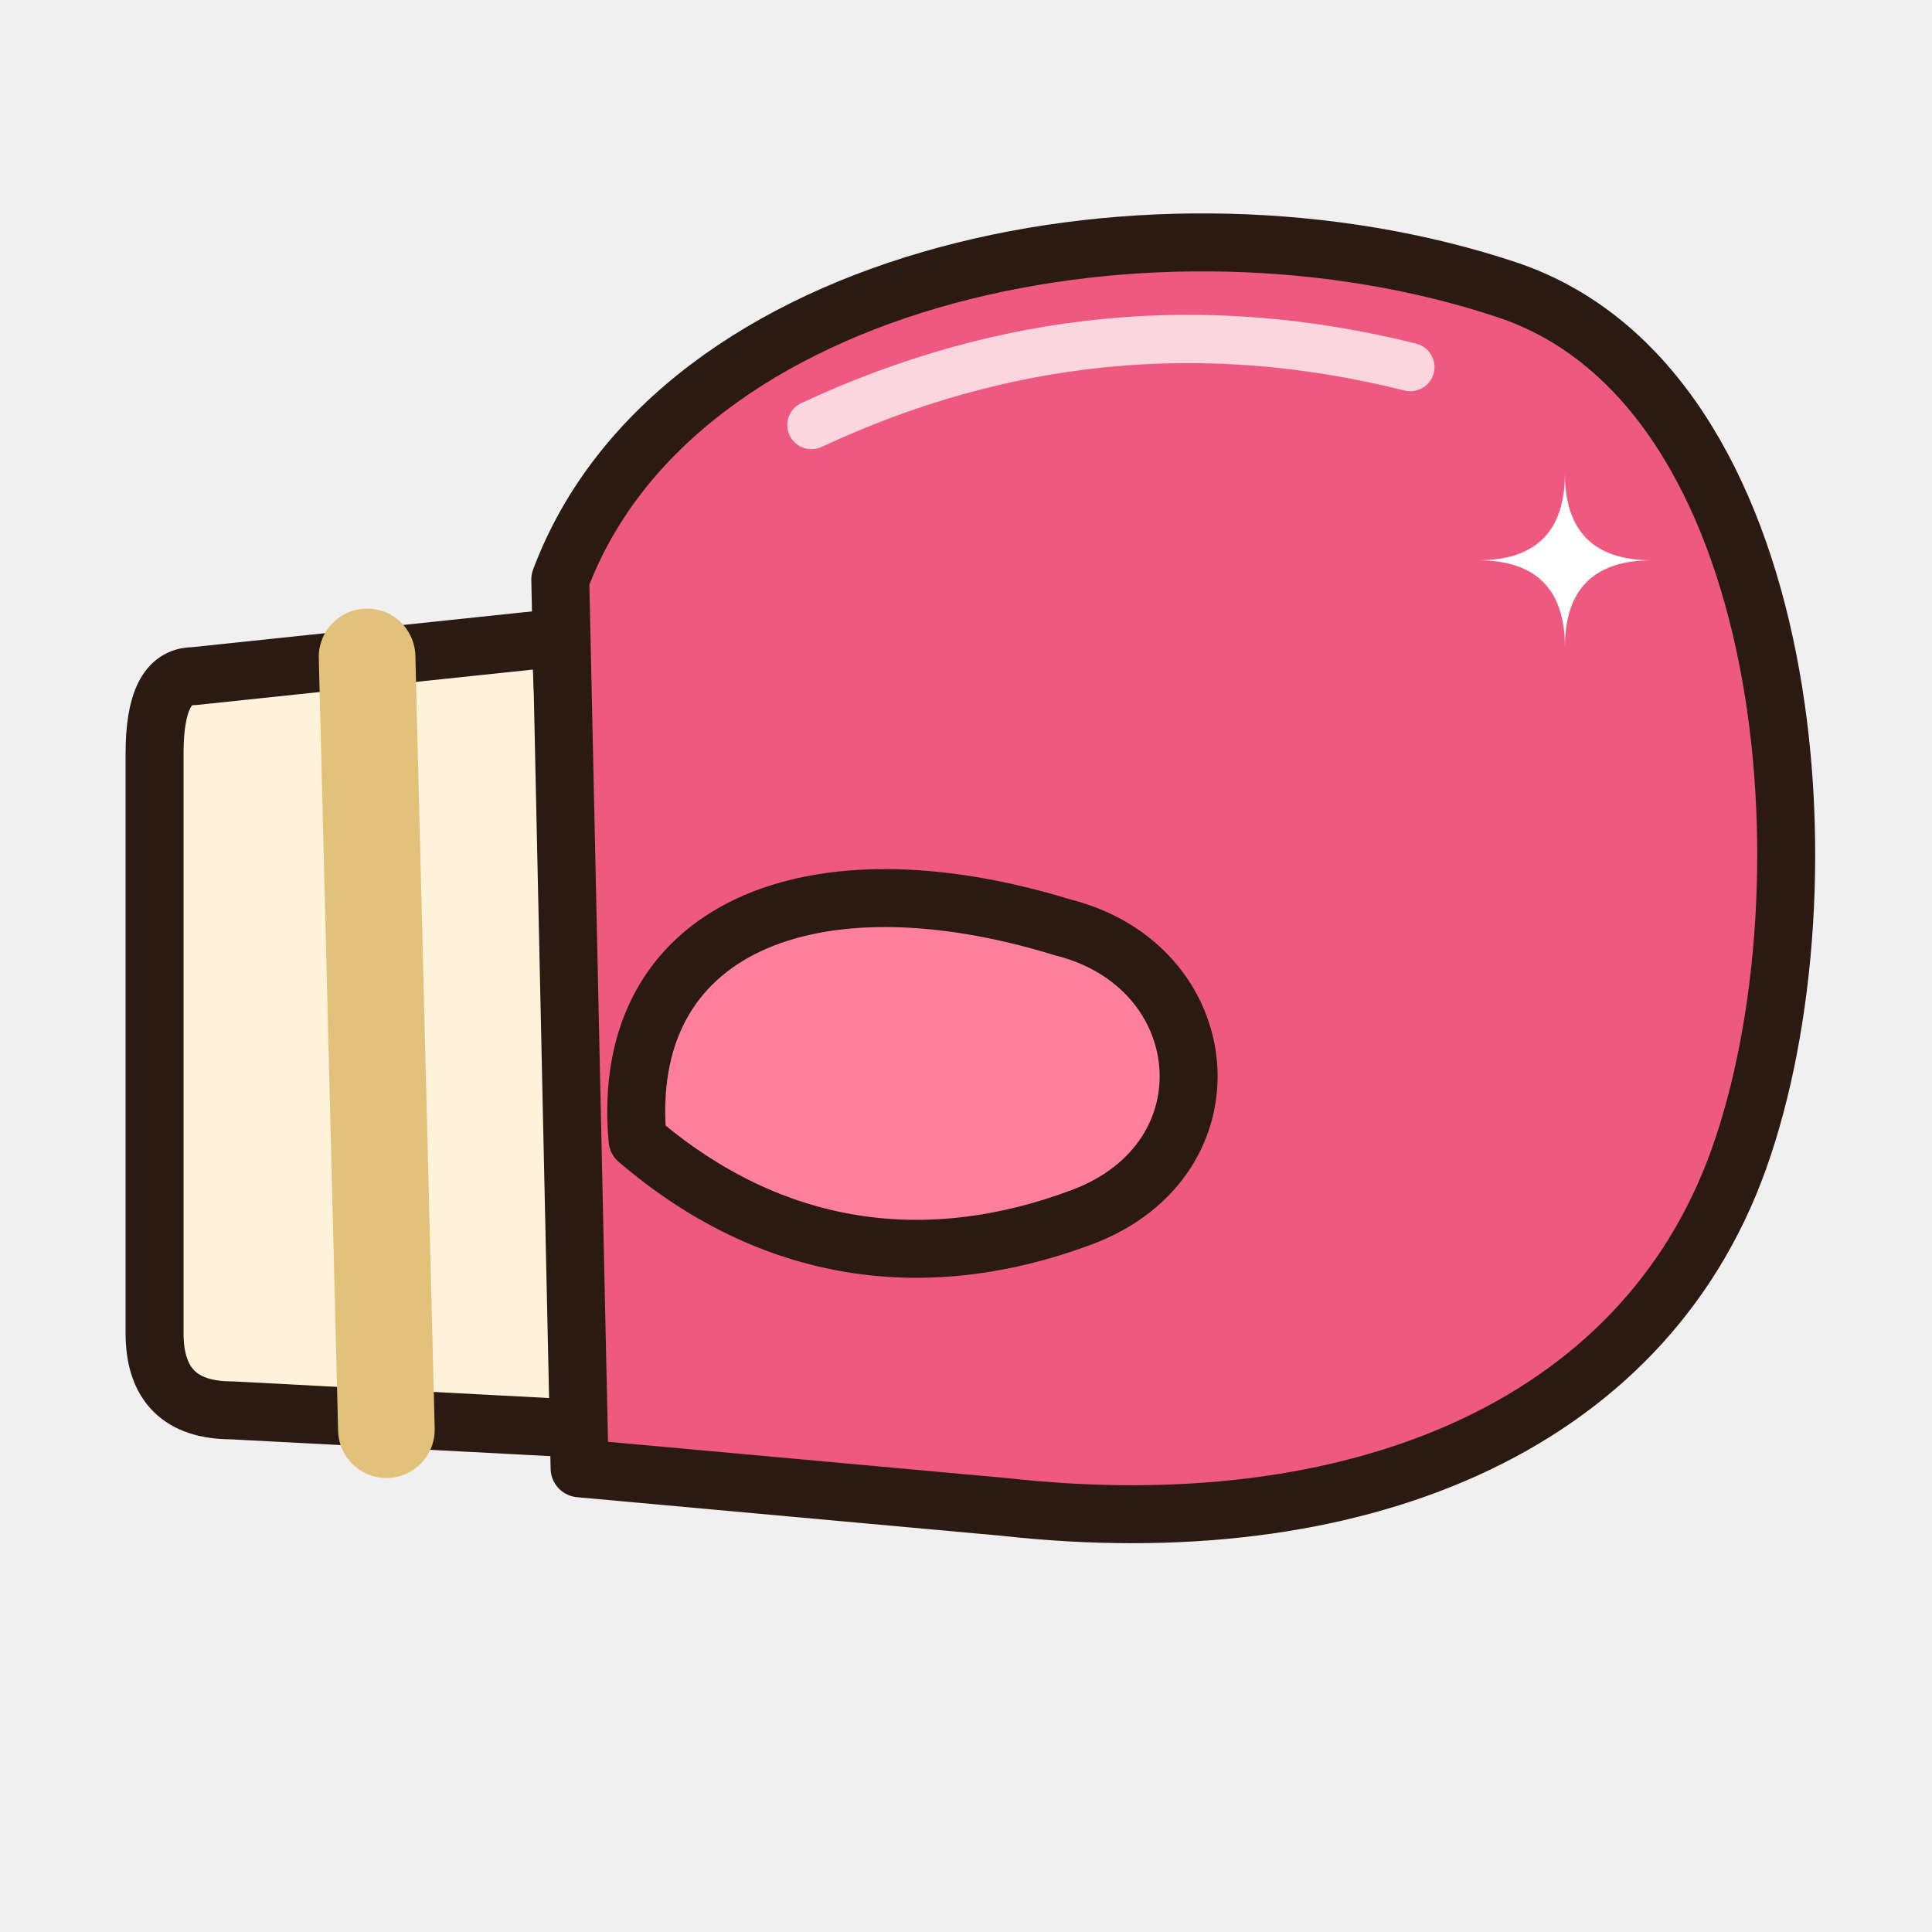
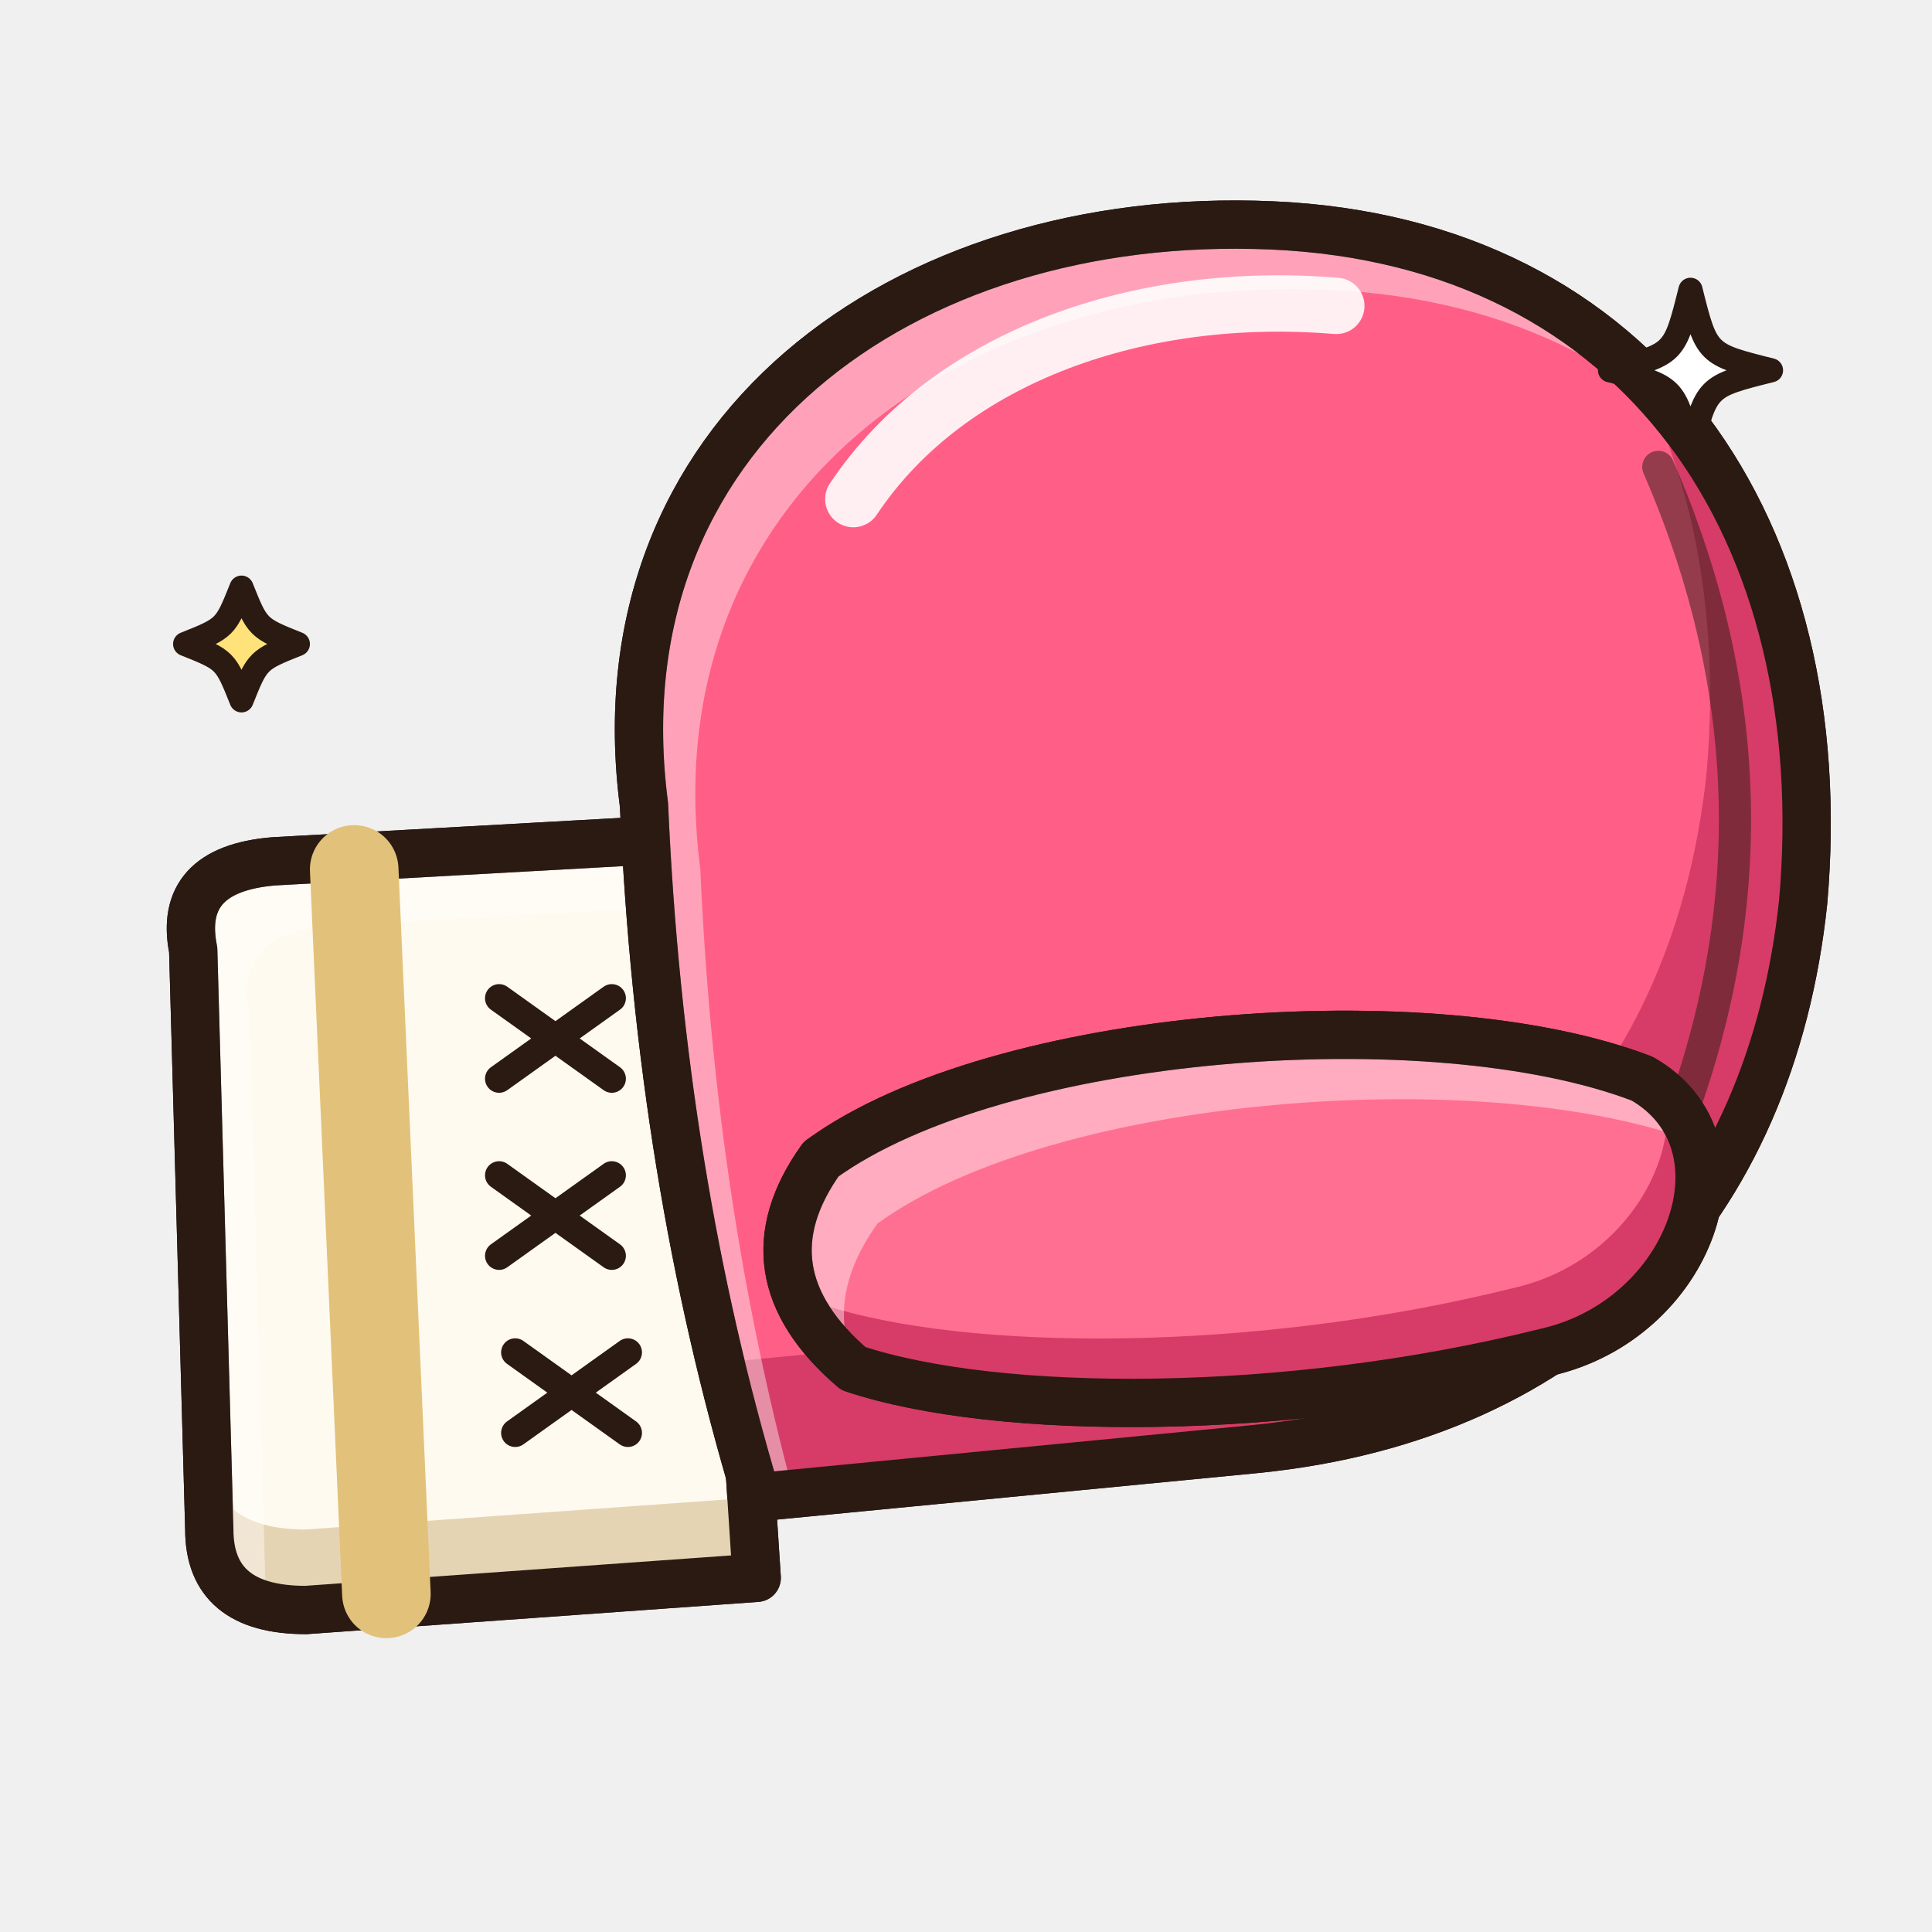
- <svg xmlns="http://www.w3.org/2000/svg" viewBox="0 0 200 200" width="200" height="200">
+ <svg xmlns="http://www.w3.org/2000/svg" viewBox="0 0 240 240" width="240" height="240">
  <g stroke="#2a1a12" stroke-width="6" stroke-linejoin="round" stroke-linecap="round">
-     <path d="M20 70 L58 66 L62 148 L24 146 Q16 146 16 138 L16 78 Q16 70 20 70Z" fill="#fff3dc" />
-     <path d="M38 68 L40 148" stroke="#e2c27a" stroke-width="10" />
-     <path d="M38 68 L40 148" fill="none" stroke-width="0" />
-     <path d="M58 60 C70 28 120 18 156 30 C186 40 190 92 180 120 C170 148 140 160 104 156 L60 152Z" fill="#ee5a7f" />
-     <path d="M66 118 C64 96 84 88 110 96 C126 100 128 120 112 126 C96 132 80 130 66 118Z" fill="#ff7f9c" />
-     <path d="M84 44 q30 -14 62 -6" fill="none" stroke="#fff" stroke-width="5" opacity=".75" />
-     <path d="M162 49 Q162 58 171 58 Q162 58 162 67 Q162 58 153 58 Q162 58 162 49Z" fill="#fff" stroke="none" />
+     <mask id="k11">
+       <path d="M24 118 Q22 108 34 107 L88 104 L94 196 L38 200 Q26 200 26 190Z" fill="#fff" stroke="none" />
+       <path d="M24 118 Q22 108 34 107 L88 104 L94 196 L38 200 Q26 200 26 190Z" fill="#000" stroke="none" transform="translate(0 -10)" />
+     </mask>
+     <path d="M24 118 Q22 108 34 107 L88 104 L94 196 L38 200 Q26 200 26 190Z" fill="#fffaf0" />
+     <path d="M24 118 Q22 108 34 107 L88 104 L94 196 L38 200 Q26 200 26 190Z" fill="#e5d4b4" stroke="none" mask="url(#k11)" />
+     <mask id="k12">
+       <path d="M24 118 Q22 108 34 107 L88 104 L94 196 L38 200 Q26 200 26 190Z" fill="#fff" stroke="none" />
+       <path d="M24 118 Q22 108 34 107 L88 104 L94 196 L38 200 Q26 200 26 190Z" fill="#000" stroke="none" transform="translate(7 8)" />
+     </mask>
+     <path d="M24 118 Q22 108 34 107 L88 104 L94 196 L38 200 Q26 200 26 190Z" fill="#fff" stroke="none" opacity=".42" mask="url(#k12)" />
+     <path d="M24 118 Q22 108 34 107 L88 104 L94 196 L38 200 Q26 200 26 190Z" fill="none" />
+     <path d="M44 108 L48 198" stroke="#e2c27a" stroke-width="11" />
+     <path d="M44 108 L48 198" fill="none" stroke-width="0" />
+     <path d="M62 124 l14 10 M62 146 l14 10 M64 168 l14 10 M76 124 l-14 10 M76 146 l-14 10 M78 168 l-14 10" stroke-width="3.5" />
+     <mask id="k13">
+       <path d="M80 100 C74 54 112 26 158 28 C204 30 228 66 224 112 C220 150 196 176 156 180 L94 186 Q82 146 80 100Z" fill="#fff" stroke="none" />
+       <path d="M80 100 C74 54 112 26 158 28 C204 30 228 66 224 112 C220 150 196 176 156 180 L94 186 Q82 146 80 100Z" fill="#000" stroke="none" transform="translate(-12 -16)" />
+     </mask>
+     <path d="M80 100 C74 54 112 26 158 28 C204 30 228 66 224 112 C220 150 196 176 156 180 L94 186 Q82 146 80 100Z" fill="#ff5f86" />
+     <path d="M80 100 C74 54 112 26 158 28 C204 30 228 66 224 112 C220 150 196 176 156 180 L94 186 Q82 146 80 100Z" fill="#d63c67" stroke="none" mask="url(#k13)" />
+     <mask id="k14">
+       <path d="M80 100 C74 54 112 26 158 28 C204 30 228 66 224 112 C220 150 196 176 156 180 L94 186 Q82 146 80 100Z" fill="#fff" stroke="none" />
+       <path d="M80 100 C74 54 112 26 158 28 C204 30 228 66 224 112 C220 150 196 176 156 180 L94 186 Q82 146 80 100Z" fill="#000" stroke="none" transform="translate(7 8)" />
+     </mask>
+     <path d="M80 100 C74 54 112 26 158 28 C204 30 228 66 224 112 C220 150 196 176 156 180 L94 186 Q82 146 80 100Z" fill="#fff" stroke="none" opacity=".42" mask="url(#k14)" />
+     <path d="M106 62 C118 44 142 36 166 38" fill="none" stroke="#fff" stroke-width="7" opacity=".9" />
+     <path d="M80 100 C74 54 112 26 158 28 C204 30 228 66 224 112 C220 150 196 176 156 180 L94 186 Q82 146 80 100Z" fill="none" />
+     <path d="M206 58 Q226 104 204 150" fill="none" stroke-width="4" opacity=".5" />
+     <mask id="k15">
+       <path d="M102 144 C124 128 178 124 204 134 C218 142 210 164 192 168 C160 176 124 176 106 170 Q92 158 102 144Z" fill="#fff" stroke="none" />
+       <path d="M102 144 C124 128 178 124 204 134 C218 142 210 164 192 168 C160 176 124 176 106 170 Q92 158 102 144Z" fill="#000" stroke="none" transform="translate(-4 -8)" />
+     </mask>
+     <path d="M102 144 C124 128 178 124 204 134 C218 142 210 164 192 168 C160 176 124 176 106 170 Q92 158 102 144Z" fill="#ff6f92" />
+     <path d="M102 144 C124 128 178 124 204 134 C218 142 210 164 192 168 C160 176 124 176 106 170 Q92 158 102 144Z" fill="#d63c67" stroke="none" mask="url(#k15)" />
+     <mask id="k16">
+       <path d="M102 144 C124 128 178 124 204 134 C218 142 210 164 192 168 C160 176 124 176 106 170 Q92 158 102 144Z" fill="#fff" stroke="none" />
+       <path d="M102 144 C124 128 178 124 204 134 C218 142 210 164 192 168 C160 176 124 176 106 170 Q92 158 102 144Z" fill="#000" stroke="none" transform="translate(7 8)" />
+     </mask>
+     <path d="M102 144 C124 128 178 124 204 134 C218 142 210 164 192 168 C160 176 124 176 106 170 Q92 158 102 144Z" fill="#fff" stroke="none" opacity=".42" mask="url(#k16)" />
+     <path d="M102 144 C124 128 178 124 204 134 C218 142 210 164 192 168 C160 176 124 176 106 170 Q92 158 102 144Z" fill="none" />
+     <path d="M210 36 C212 44 212 44 220 46 C212 48 212 48 210 56 C208 48 208 48 200 46 C208 44 208 44 210 36Z" fill="#fff" stroke-width="3" />
+     <path d="M30 73 C32 78 32 78 37 80 C32 82 32 82 30 87 C28 82 28 82 23 80 C28 78 28 78 30 73Z" fill="#ffe27a" stroke-width="3" />
  </g>
</svg>
